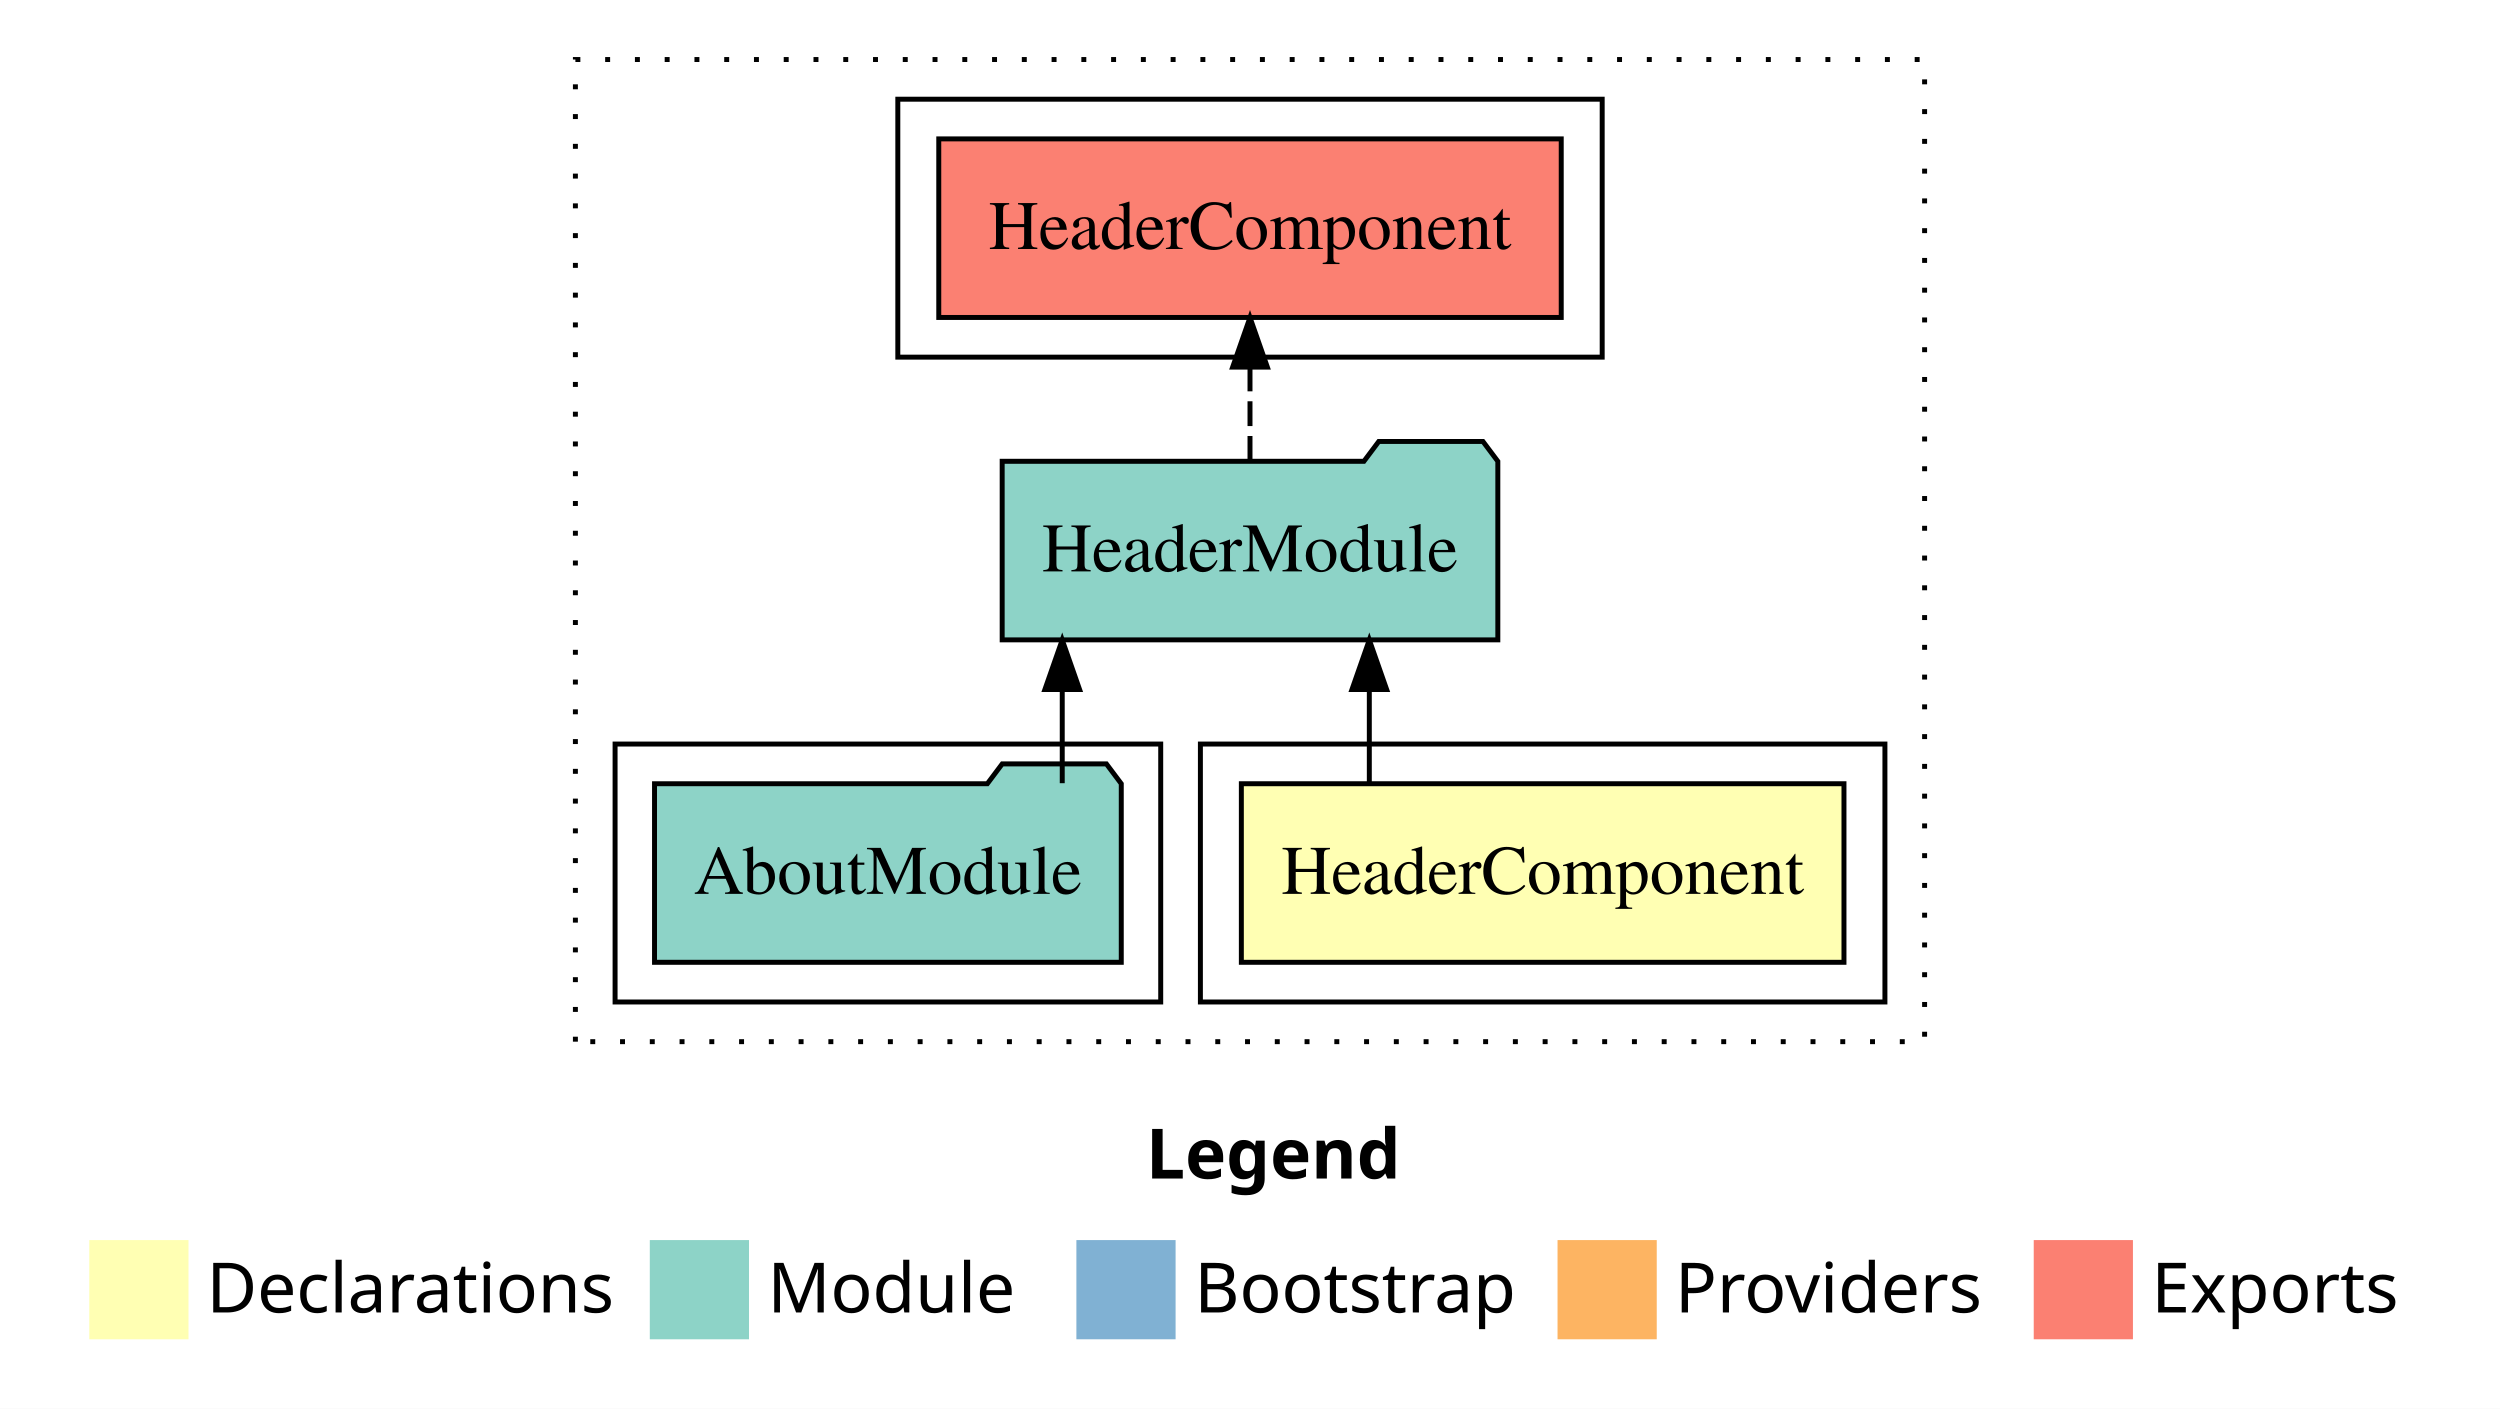
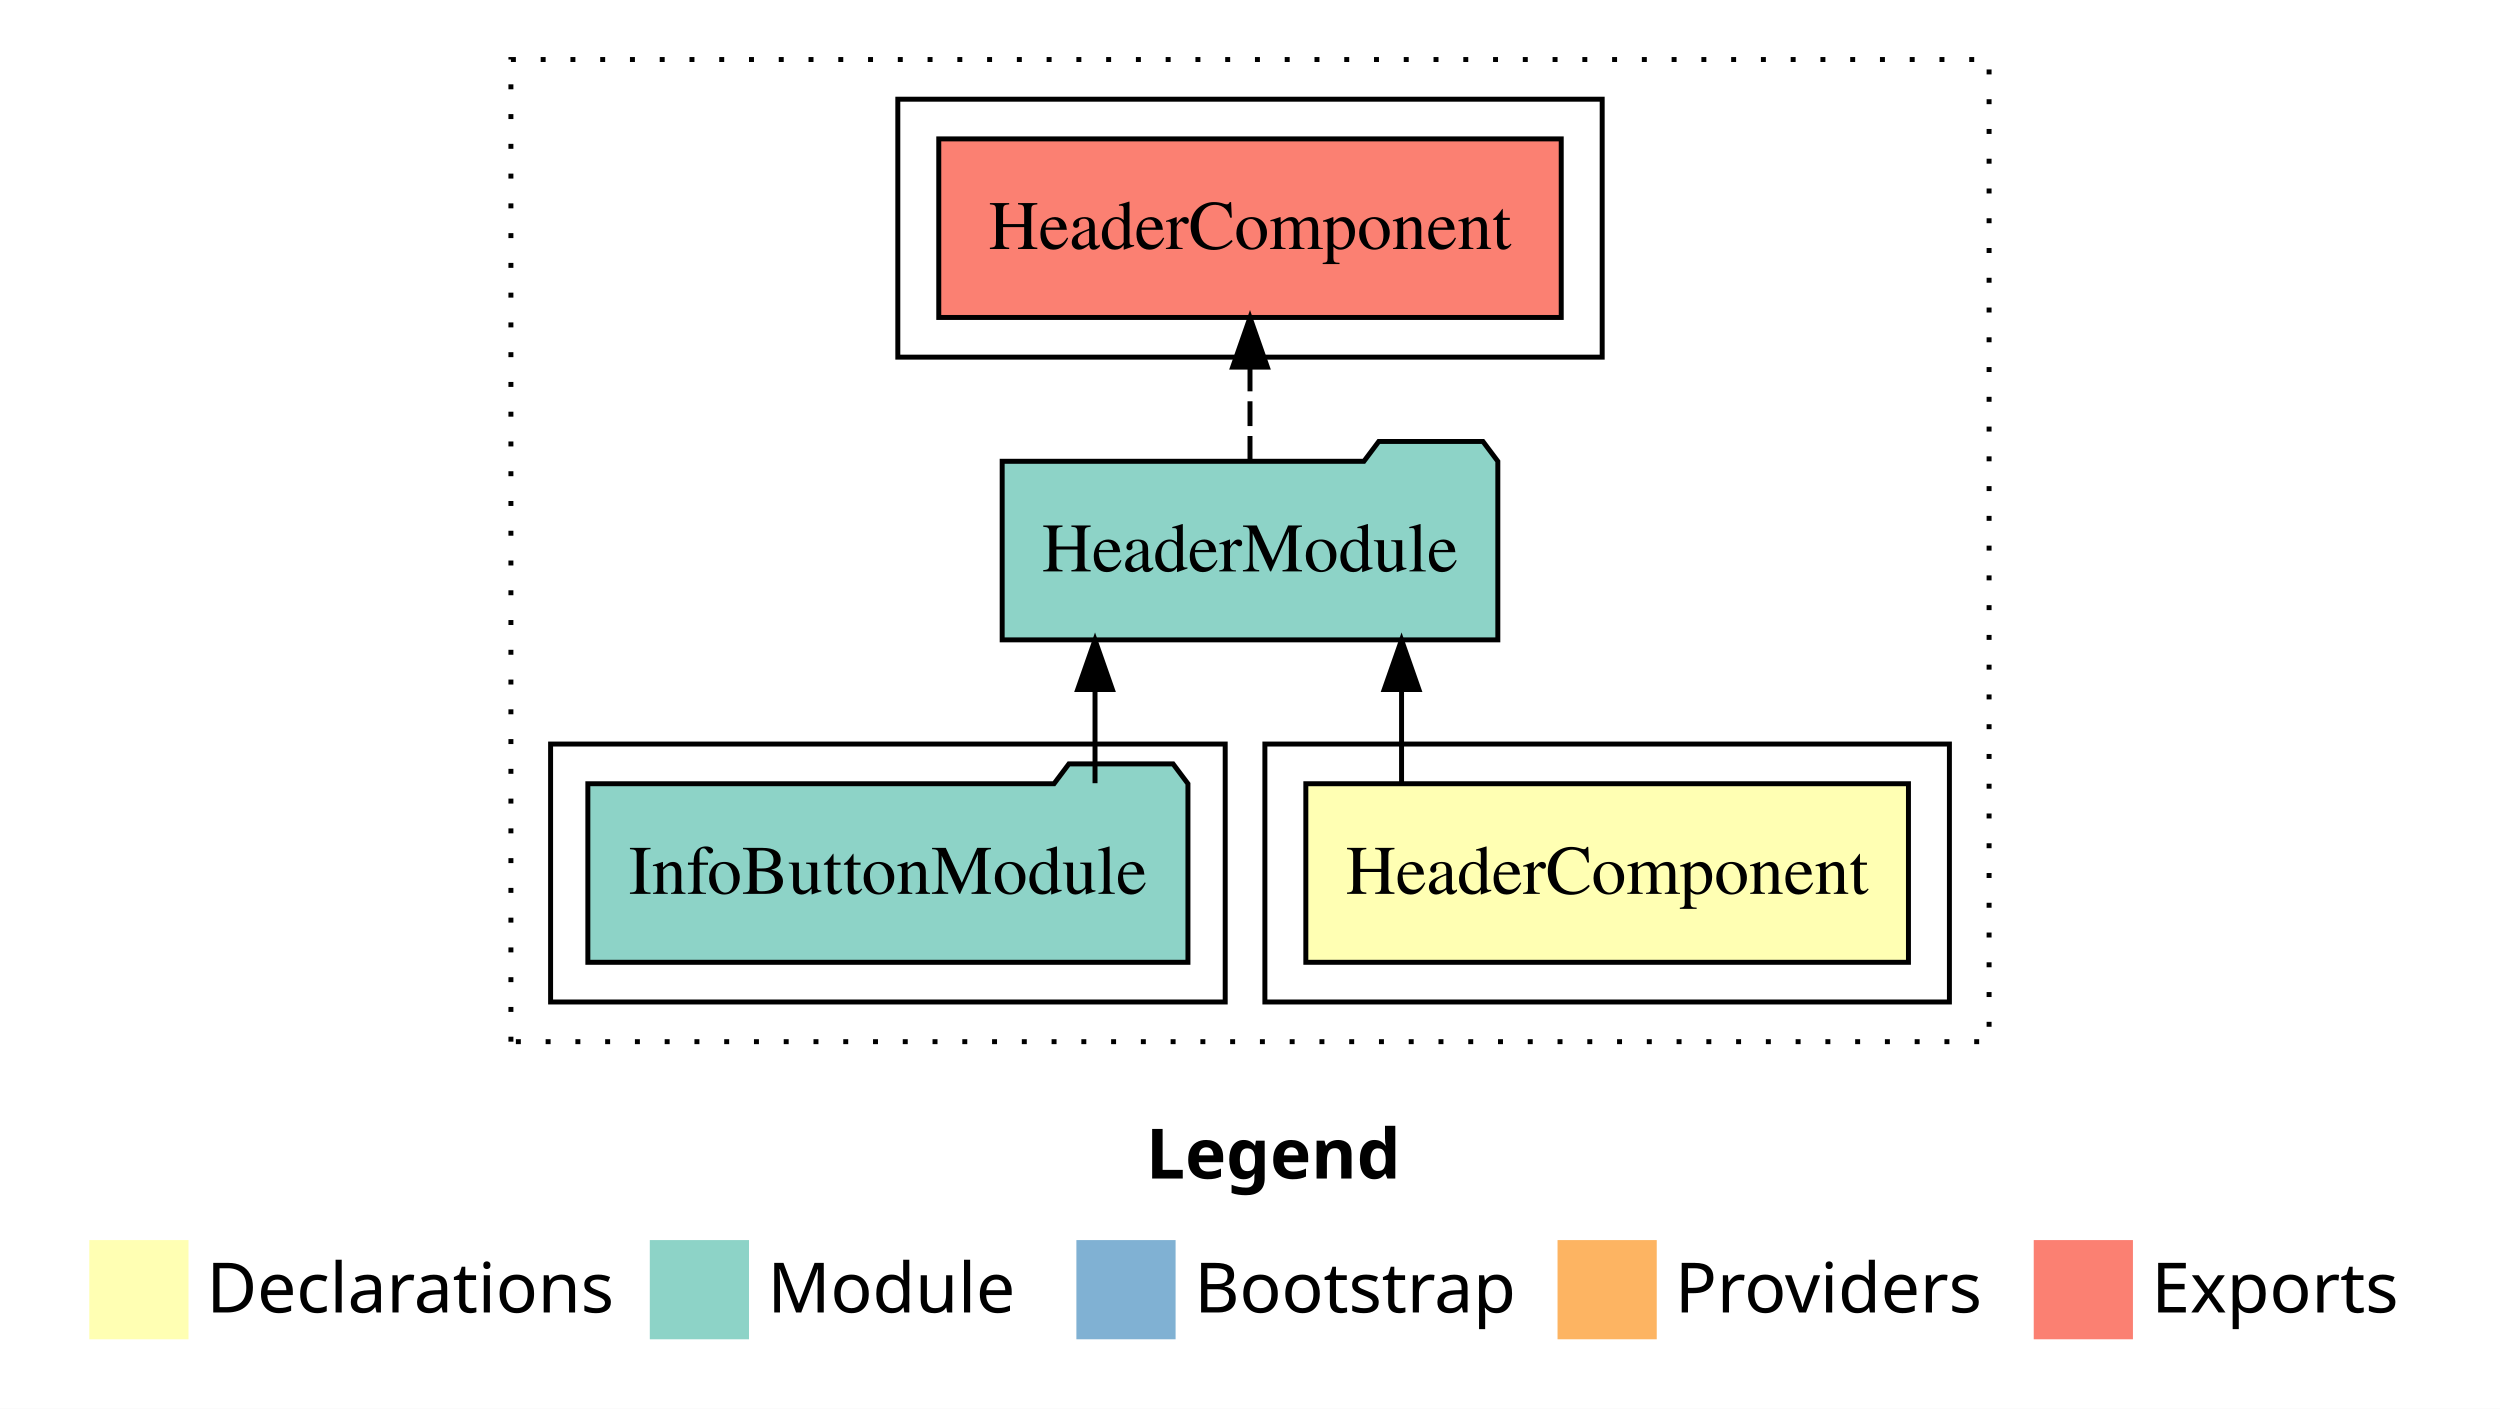
<svg xmlns="http://www.w3.org/2000/svg" width="504pt" height="284pt" viewBox="0.00 0.00 504.00 284.00">
  <g id="graph0" class="graph" transform="scale(1 1) rotate(0) translate(4 280)">
    <polygon fill="#ffffff" stroke="transparent" points="-4,4 -4,-280 500,-280 500,4 -4,4" />
    <text text-anchor="start" x="227.009" y="-42.4" font-family="sans-serif" font-weight="bold" font-size="14.00" fill="#000000">Legend</text>
    <polygon fill="#ffffb3" stroke="transparent" points="14,-10 14,-30 34,-30 34,-10 14,-10" />
    <text text-anchor="start" x="37.629" y="-15.4" font-family="sans-serif" font-size="14.00" fill="#000000">  Declarations</text>
    <polygon fill="#8dd3c7" stroke="transparent" points="127,-10 127,-30 147,-30 147,-10 127,-10" />
    <text text-anchor="start" x="150.725" y="-15.4" font-family="sans-serif" font-size="14.00" fill="#000000">  Module</text>
    <polygon fill="#80b1d3" stroke="transparent" points="213,-10 213,-30 233,-30 233,-10 213,-10" />
    <text text-anchor="start" x="236.781" y="-15.4" font-family="sans-serif" font-size="14.00" fill="#000000">  Bootstrap</text>
    <polygon fill="#fdb462" stroke="transparent" points="310,-10 310,-30 330,-30 330,-10 310,-10" />
    <text text-anchor="start" x="333.673" y="-15.4" font-family="sans-serif" font-size="14.00" fill="#000000">  Providers</text>
    <polygon fill="#fb8072" stroke="transparent" points="406,-10 406,-30 426,-30 426,-10 406,-10" />
    <text text-anchor="start" x="429.726" y="-15.4" font-family="sans-serif" font-size="14.00" fill="#000000">  Exports</text>
    <g id="clust1" class="cluster">
-       <polygon fill="none" stroke="#000000" stroke-dasharray="1,5" points="112,-70 112,-268 384,-268 384,-70 112,-70" />
+       <polygon fill="none" stroke="#000000" stroke-dasharray="1,5" points="99,-70 99,-268 397,-268 397,-70 99,-70" />
    </g>
    <g id="clust2" class="cluster">
-       <polygon fill="none" stroke="#000000" points="238,-78 238,-130 376,-130 376,-78 238,-78" />
+       <polygon fill="none" stroke="#000000" points="251,-78 251,-130 389,-130 389,-78 251,-78" />
    </g>
    <g id="clust4" class="cluster">
-       <polygon fill="none" stroke="#000000" points="120,-78 120,-130 230,-130 230,-78 120,-78" />
+       <polygon fill="none" stroke="#000000" points="107,-78 107,-130 243,-130 243,-78 107,-78" />
    </g>
    <g id="clust5" class="cluster">
      <polygon fill="none" stroke="#000000" points="177,-208 177,-260 319,-260 319,-208 177,-208" />
    </g>
    <g id="node1" class="node">
-       <polygon fill="#ffffb3" stroke="#000000" points="367.744,-122 246.256,-122 246.256,-86 367.744,-86 367.744,-122" />
-       <text text-anchor="middle" x="307" y="-99.8" font-family="Times,serif" font-size="14.00" fill="#000000">HeaderComponent</text>
+       <polygon fill="#ffffb3" stroke="#000000" points="380.744,-122 259.256,-122 259.256,-86 380.744,-86 380.744,-122" />
+       <text text-anchor="middle" x="320" y="-99.8" font-family="Times,serif" font-size="14.00" fill="#000000">HeaderComponent</text>
    </g>
    <g id="node2" class="node">
      <polygon fill="#8dd3c7" stroke="#000000" points="297.961,-187 294.961,-191 273.961,-191 270.961,-187 198.039,-187 198.039,-151 297.961,-151 297.961,-187" />
      <text text-anchor="middle" x="248" y="-164.8" font-family="Times,serif" font-size="14.00" fill="#000000">HeaderModule</text>
    </g>
    <g id="edge1" class="edge">
-       <path fill="none" stroke="#000000" d="M272.054,-122.106C272.054,-122.106 272.054,-140.991 272.054,-140.991" />
-       <polygon fill="#000000" stroke="#000000" points="268.554,-140.991 272.054,-150.991 275.554,-140.991 268.554,-140.991" />
+       <path fill="none" stroke="#000000" d="M278.554,-122.106C278.554,-122.106 278.554,-140.991 278.554,-140.991" />
+       <polygon fill="#000000" stroke="#000000" points="275.054,-140.991 278.554,-150.991 282.054,-140.991 275.054,-140.991" />
    </g>
    <g id="node4" class="node">
      <polygon fill="#fb8072" stroke="#000000" points="310.744,-252 185.256,-252 185.256,-216 310.744,-216 310.744,-252" />
      <text text-anchor="middle" x="248" y="-229.8" font-family="Times,serif" font-size="14.00" fill="#000000">HeaderComponent </text>
    </g>
    <g id="edge3" class="edge">
      <path fill="none" stroke="#000000" stroke-dasharray="5,2" d="M248,-187.106C248,-187.106 248,-205.991 248,-205.991" />
      <polygon fill="#000000" stroke="#000000" points="244.5,-205.991 248,-215.991 251.5,-205.991 244.5,-205.991" />
    </g>
    <g id="node3" class="node">
-       <polygon fill="#8dd3c7" stroke="#000000" points="222.048,-122 219.048,-126 198.048,-126 195.048,-122 127.952,-122 127.952,-86 222.048,-86 222.048,-122" />
-       <text text-anchor="middle" x="175" y="-99.8" font-family="Times,serif" font-size="14.00" fill="#000000">AboutModule</text>
+       <polygon fill="#8dd3c7" stroke="#000000" points="235.489,-122 232.489,-126 211.489,-126 208.489,-122 114.511,-122 114.511,-86 235.489,-86 235.489,-122" />
+       <text text-anchor="middle" x="175" y="-99.8" font-family="Times,serif" font-size="14.00" fill="#000000">InfoButtonModule</text>
    </g>
    <g id="edge2" class="edge">
-       <path fill="none" stroke="#000000" d="M210.147,-122.106C210.147,-122.106 210.147,-140.991 210.147,-140.991" />
-       <polygon fill="#000000" stroke="#000000" points="206.647,-140.991 210.147,-150.991 213.647,-140.991 206.647,-140.991" />
+       <path fill="none" stroke="#000000" d="M216.757,-122.106C216.757,-122.106 216.757,-140.991 216.757,-140.991" />
+       <polygon fill="#000000" stroke="#000000" points="213.257,-140.991 216.757,-150.991 220.257,-140.991 213.257,-140.991" />
    </g>
  </g>
</svg>
